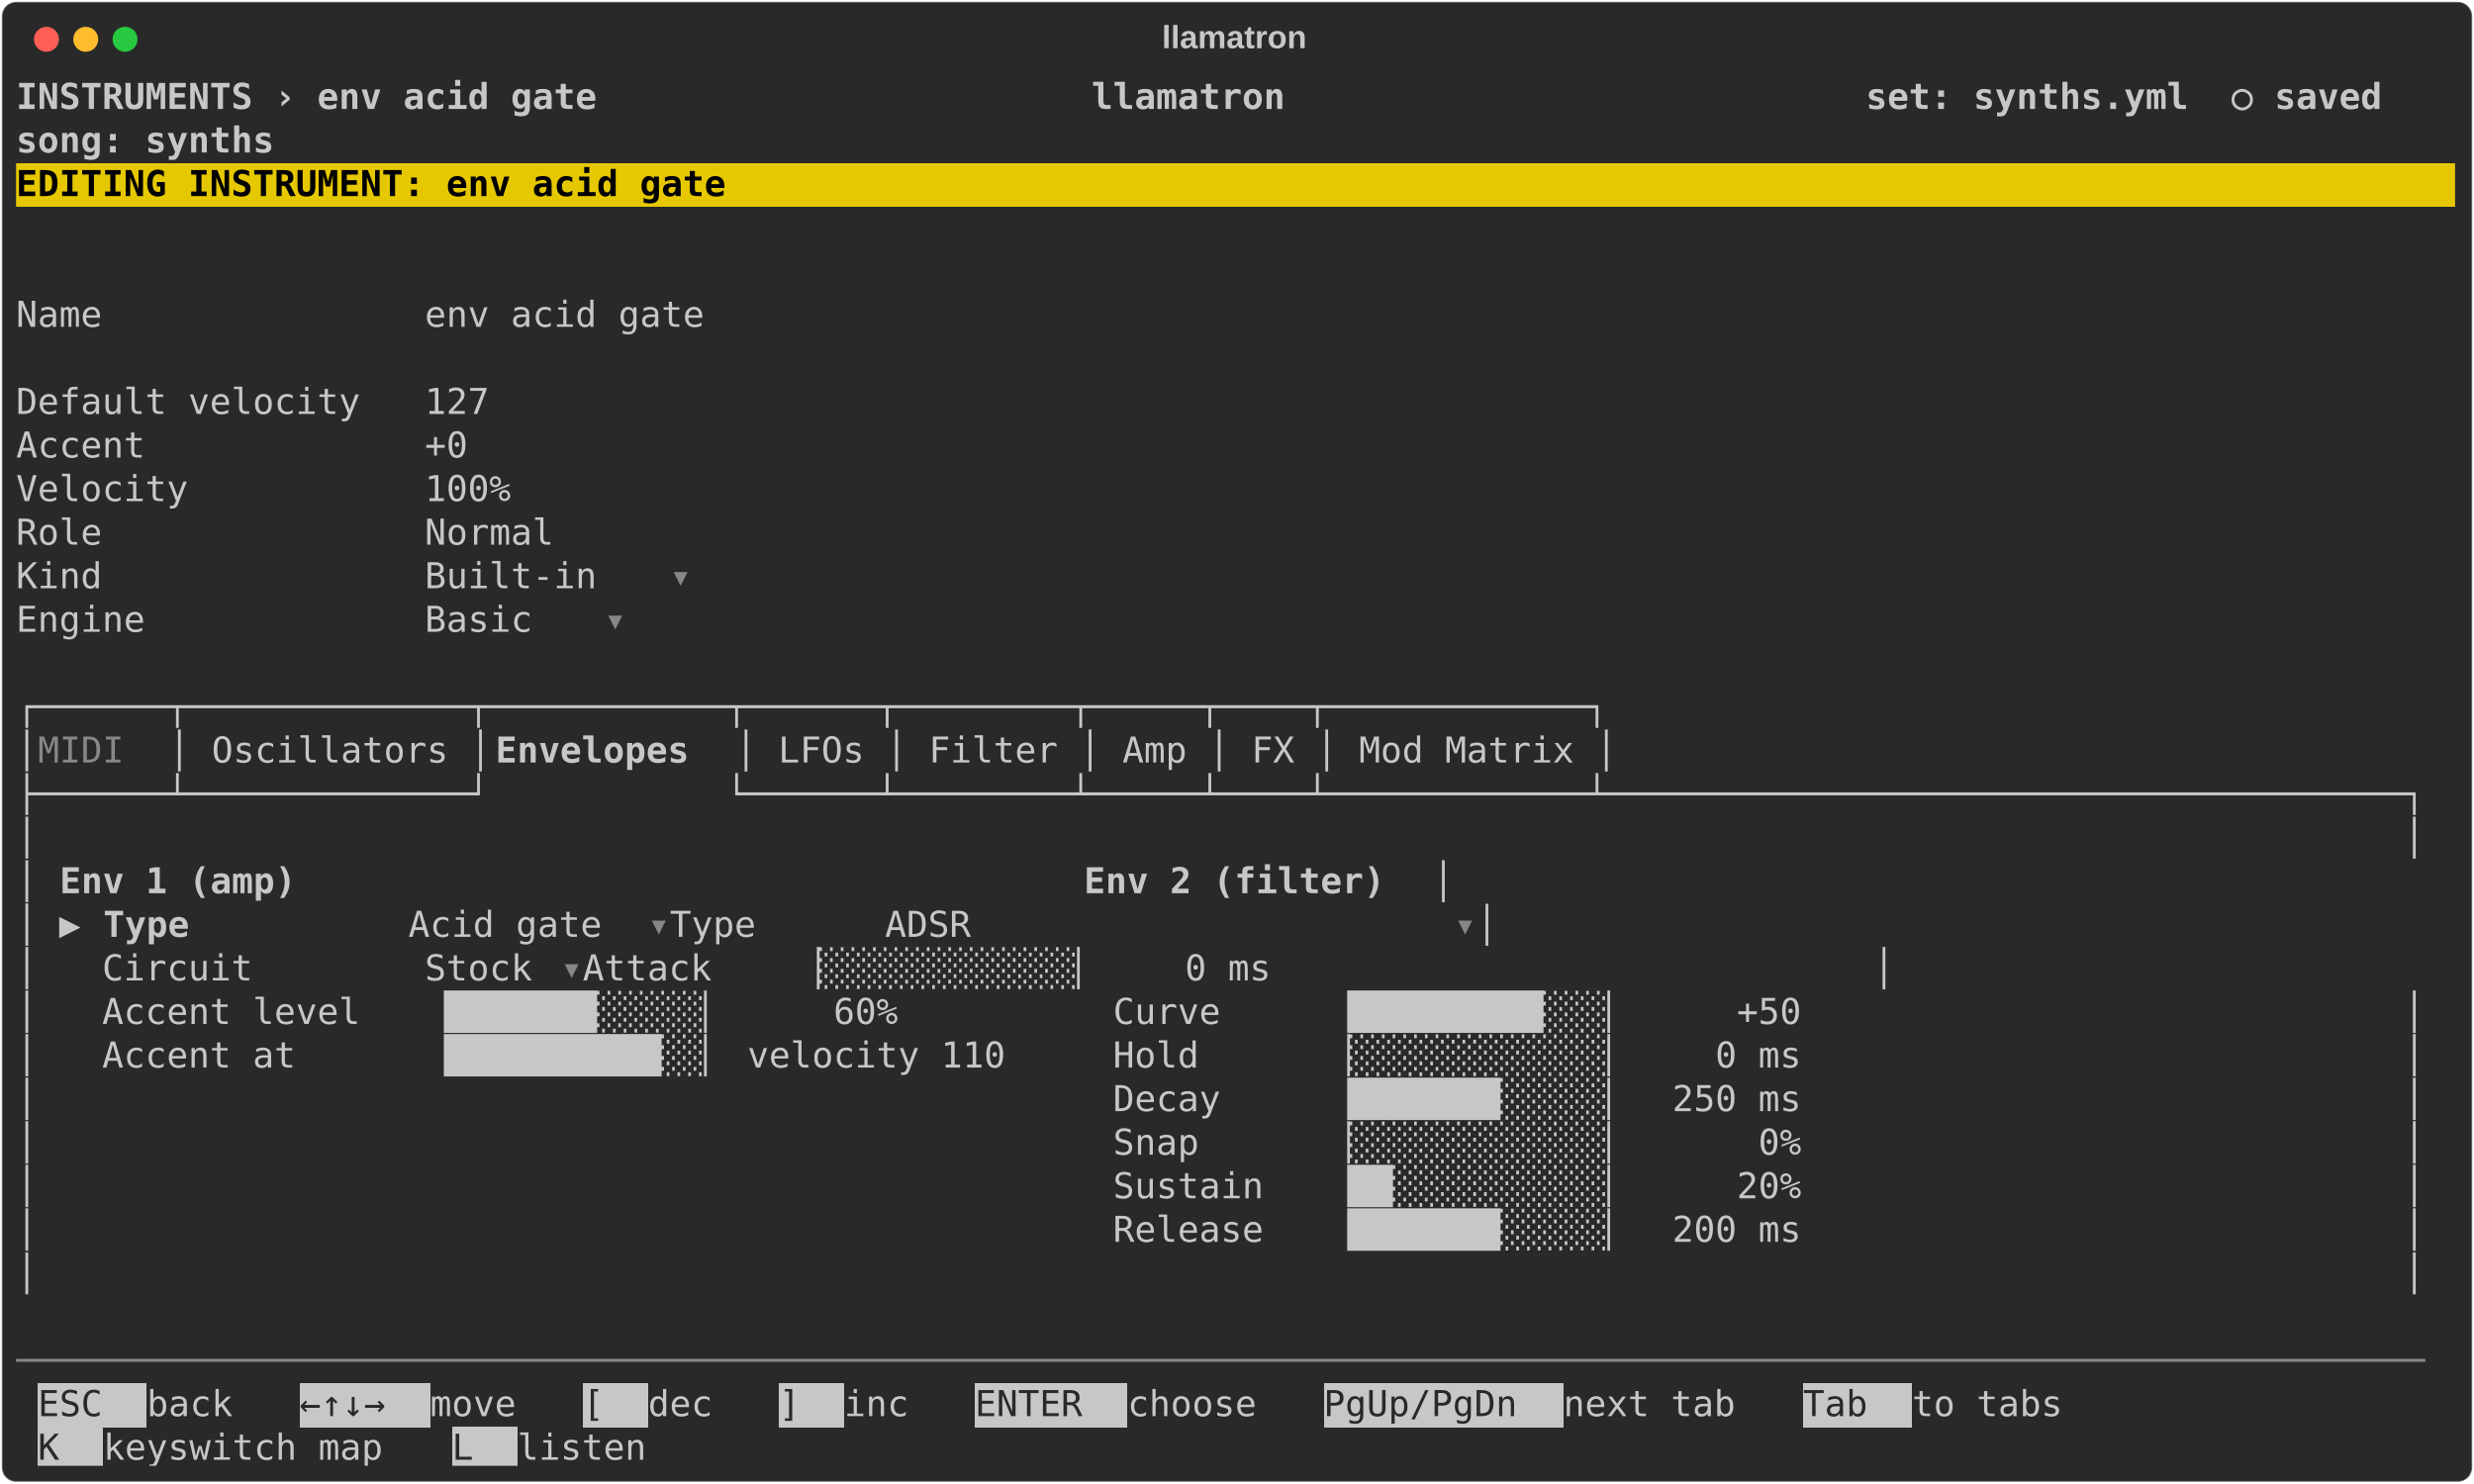
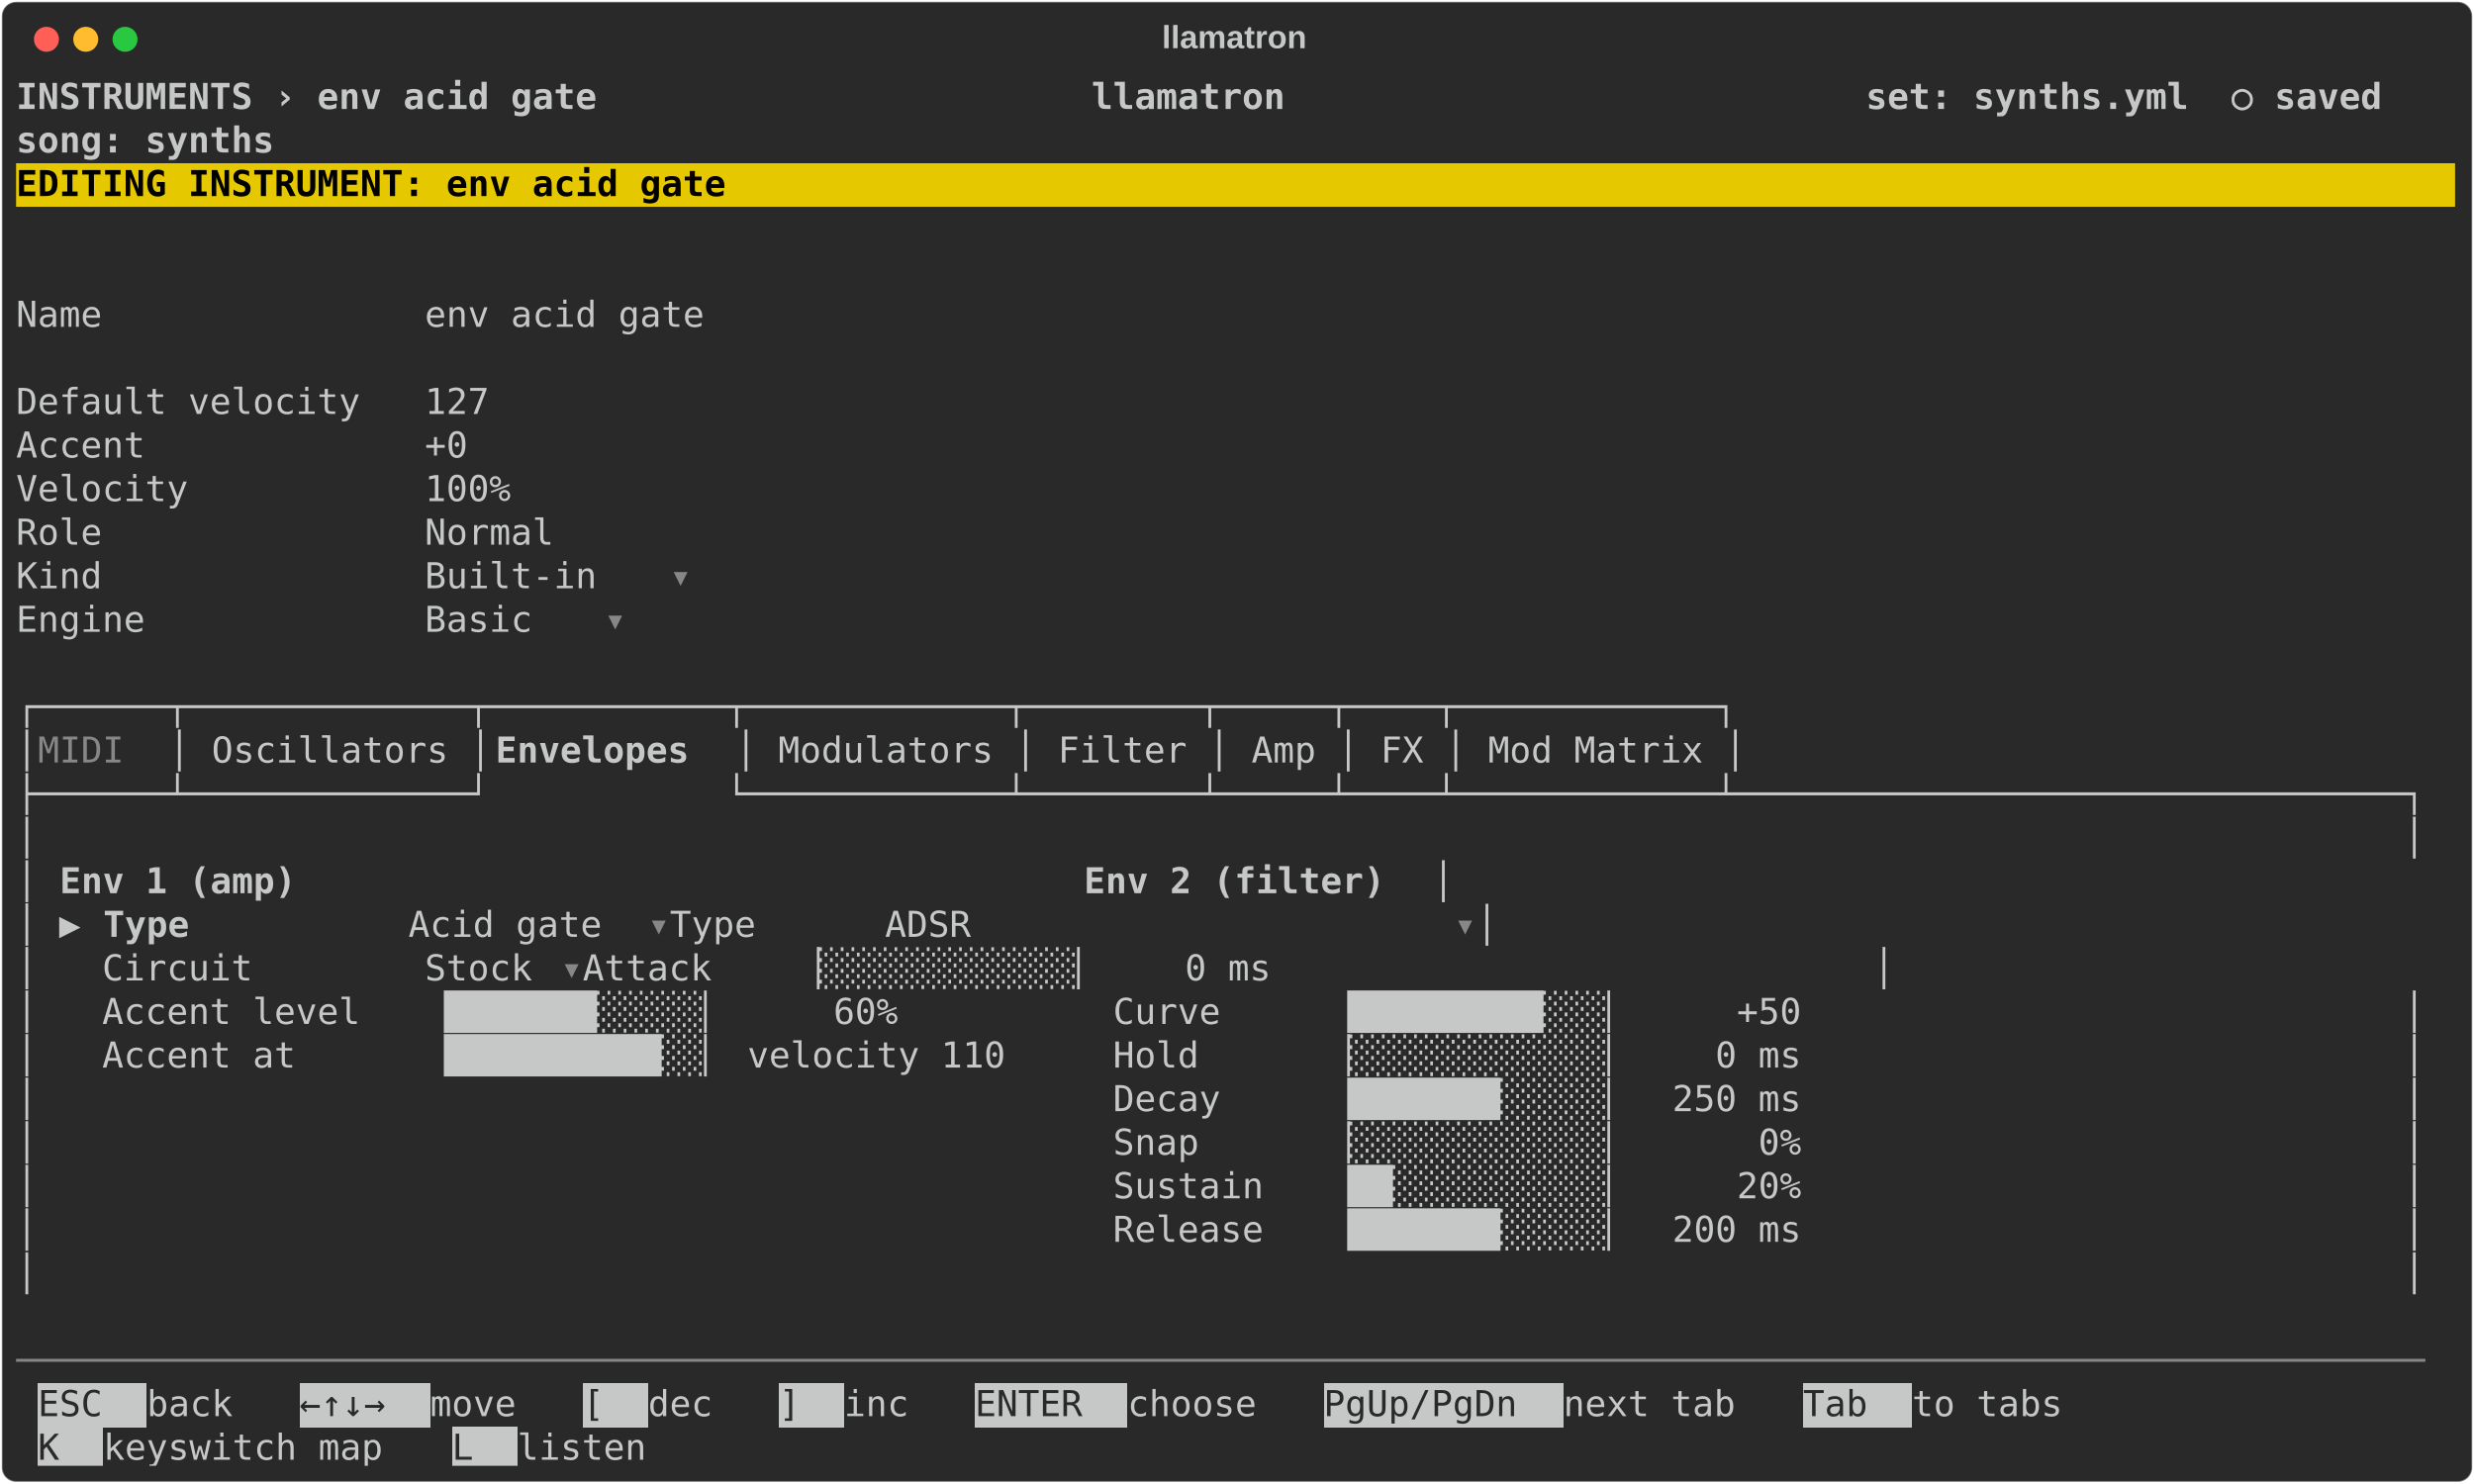
<svg xmlns="http://www.w3.org/2000/svg" class="rich-terminal" viewBox="0 0 1385 830.8">
  <style>

    @font-face {
        font-family: "Fira Code";
        src: local("FiraCode-Regular"),
                url("https://cdnjs.cloudflare.com/ajax/libs/firacode/6.2.0/woff2/FiraCode-Regular.woff2") format("woff2"),
                url("https://cdnjs.cloudflare.com/ajax/libs/firacode/6.2.0/woff/FiraCode-Regular.woff") format("woff");
        font-style: normal;
        font-weight: 400;
    }
    @font-face {
        font-family: "Fira Code";
        src: local("FiraCode-Bold"),
                url("https://cdnjs.cloudflare.com/ajax/libs/firacode/6.2.0/woff2/FiraCode-Bold.woff2") format("woff2"),
                url("https://cdnjs.cloudflare.com/ajax/libs/firacode/6.2.0/woff/FiraCode-Bold.woff") format("woff");
        font-style: bold;
        font-weight: 700;
    }

    .terminal-envelope_acid_gate-matrix {
        font-family: Fira Code, monospace;
        font-size: 20px;
        line-height: 24.4px;
        font-variant-east-asian: full-width;
    }

    .terminal-envelope_acid_gate-title {
        font-size: 18px;
        font-weight: bold;
        font-family: arial;
    }

    .terminal-envelope_acid_gate-r1 { fill: #c5c8c6;font-weight: bold }
.terminal-envelope_acid_gate-r2 { fill: #c5c8c6 }
.terminal-envelope_acid_gate-r3 { fill: #000000;font-weight: bold }
.terminal-envelope_acid_gate-r4 { fill: #868887 }
.terminal-envelope_acid_gate-r5 { fill: #292929 }
    </style>
  <defs>
    <clipPath id="terminal-envelope_acid_gate-clip-terminal">
      <rect x="0" y="0" width="1365.4" height="779.8" />
    </clipPath>
    <clipPath id="terminal-envelope_acid_gate-line-0">
      <rect x="0" y="1.5" width="1366.4" height="24.65" />
    </clipPath>
    <clipPath id="terminal-envelope_acid_gate-line-1">
      <rect x="0" y="25.9" width="1366.4" height="24.65" />
    </clipPath>
    <clipPath id="terminal-envelope_acid_gate-line-2">
      <rect x="0" y="50.3" width="1366.4" height="24.65" />
    </clipPath>
    <clipPath id="terminal-envelope_acid_gate-line-3">
      <rect x="0" y="74.7" width="1366.4" height="24.65" />
    </clipPath>
    <clipPath id="terminal-envelope_acid_gate-line-4">
      <rect x="0" y="99.1" width="1366.4" height="24.65" />
    </clipPath>
    <clipPath id="terminal-envelope_acid_gate-line-5">
      <rect x="0" y="123.5" width="1366.4" height="24.65" />
    </clipPath>
    <clipPath id="terminal-envelope_acid_gate-line-6">
      <rect x="0" y="147.9" width="1366.4" height="24.65" />
    </clipPath>
    <clipPath id="terminal-envelope_acid_gate-line-7">
      <rect x="0" y="172.3" width="1366.4" height="24.65" />
    </clipPath>
    <clipPath id="terminal-envelope_acid_gate-line-8">
      <rect x="0" y="196.7" width="1366.4" height="24.65" />
    </clipPath>
    <clipPath id="terminal-envelope_acid_gate-line-9">
      <rect x="0" y="221.1" width="1366.4" height="24.65" />
    </clipPath>
    <clipPath id="terminal-envelope_acid_gate-line-10">
      <rect x="0" y="245.5" width="1366.4" height="24.65" />
    </clipPath>
    <clipPath id="terminal-envelope_acid_gate-line-11">
      <rect x="0" y="269.9" width="1366.4" height="24.65" />
    </clipPath>
    <clipPath id="terminal-envelope_acid_gate-line-12">
      <rect x="0" y="294.3" width="1366.4" height="24.65" />
    </clipPath>
    <clipPath id="terminal-envelope_acid_gate-line-13">
      <rect x="0" y="318.7" width="1366.4" height="24.65" />
    </clipPath>
    <clipPath id="terminal-envelope_acid_gate-line-14">
      <rect x="0" y="343.1" width="1366.4" height="24.65" />
    </clipPath>
    <clipPath id="terminal-envelope_acid_gate-line-15">
      <rect x="0" y="367.5" width="1366.4" height="24.65" />
    </clipPath>
    <clipPath id="terminal-envelope_acid_gate-line-16">
      <rect x="0" y="391.9" width="1366.4" height="24.65" />
    </clipPath>
    <clipPath id="terminal-envelope_acid_gate-line-17">
      <rect x="0" y="416.3" width="1366.4" height="24.65" />
    </clipPath>
    <clipPath id="terminal-envelope_acid_gate-line-18">
      <rect x="0" y="440.7" width="1366.4" height="24.65" />
    </clipPath>
    <clipPath id="terminal-envelope_acid_gate-line-19">
      <rect x="0" y="465.1" width="1366.4" height="24.65" />
    </clipPath>
    <clipPath id="terminal-envelope_acid_gate-line-20">
      <rect x="0" y="489.5" width="1366.4" height="24.65" />
    </clipPath>
    <clipPath id="terminal-envelope_acid_gate-line-21">
      <rect x="0" y="513.9" width="1366.4" height="24.65" />
    </clipPath>
    <clipPath id="terminal-envelope_acid_gate-line-22">
      <rect x="0" y="538.3" width="1366.4" height="24.65" />
    </clipPath>
    <clipPath id="terminal-envelope_acid_gate-line-23">
      <rect x="0" y="562.7" width="1366.4" height="24.65" />
    </clipPath>
    <clipPath id="terminal-envelope_acid_gate-line-24">
      <rect x="0" y="587.1" width="1366.4" height="24.65" />
    </clipPath>
    <clipPath id="terminal-envelope_acid_gate-line-25">
      <rect x="0" y="611.5" width="1366.4" height="24.65" />
    </clipPath>
    <clipPath id="terminal-envelope_acid_gate-line-26">
      <rect x="0" y="635.9" width="1366.4" height="24.65" />
    </clipPath>
    <clipPath id="terminal-envelope_acid_gate-line-27">
      <rect x="0" y="660.3" width="1366.4" height="24.65" />
    </clipPath>
    <clipPath id="terminal-envelope_acid_gate-line-28">
      <rect x="0" y="684.7" width="1366.4" height="24.65" />
    </clipPath>
    <clipPath id="terminal-envelope_acid_gate-line-29">
      <rect x="0" y="709.1" width="1366.4" height="24.65" />
    </clipPath>
    <clipPath id="terminal-envelope_acid_gate-line-30">
      <rect x="0" y="733.5" width="1366.4" height="24.65" />
    </clipPath>
  </defs>
  <rect fill="#292929" stroke="rgba(255,255,255,0.35)" stroke-width="1" x="1" y="1" width="1383" height="828.8" rx="8" />
  <text class="terminal-envelope_acid_gate-title" fill="#c5c8c6" text-anchor="middle" x="691" y="27">llamatron</text>
  <g transform="translate(26,22)">
    <circle cx="0" cy="0" r="7" fill="#ff5f57" />
    <circle cx="22" cy="0" r="7" fill="#febc2e" />
    <circle cx="44" cy="0" r="7" fill="#28c840" />
  </g>
  <g transform="translate(9, 41)" clip-path="url(#terminal-envelope_acid_gate-clip-terminal)">
    <rect fill="#e6c800" x="0" y="50.3" width="1366.4" height="24.65" shape-rendering="crispEdges" />
    <rect fill="#c5c8c6" x="12.2" y="733.5" width="61" height="24.65" shape-rendering="crispEdges" />
    <rect fill="#c5c8c6" x="158.6" y="733.5" width="73.2" height="24.65" shape-rendering="crispEdges" />
    <rect fill="#c5c8c6" x="317.2" y="733.5" width="36.6" height="24.65" shape-rendering="crispEdges" />
    <rect fill="#c5c8c6" x="427" y="733.5" width="36.6" height="24.65" shape-rendering="crispEdges" />
    <rect fill="#c5c8c6" x="536.8" y="733.5" width="85.4" height="24.65" shape-rendering="crispEdges" />
    <rect fill="#c5c8c6" x="732" y="733.5" width="134.2" height="24.65" shape-rendering="crispEdges" />
    <rect fill="#c5c8c6" x="1000.4" y="733.5" width="61" height="24.65" shape-rendering="crispEdges" />
    <rect fill="#c5c8c6" x="12.2" y="757.9" width="36.6" height="24.65" shape-rendering="crispEdges" />
    <rect fill="#c5c8c6" x="244" y="757.9" width="36.6" height="24.65" shape-rendering="crispEdges" />
    <g class="terminal-envelope_acid_gate-matrix">
      <text class="terminal-envelope_acid_gate-r1" x="0" y="20" textLength="1366.4" clip-path="url(#terminal-envelope_acid_gate-line-0)"> INSTRUMENTS › env acid gate                       llamatron                           set: synths.yml  ○ saved </text>
      <text class="terminal-envelope_acid_gate-r2" x="1366.4" y="20" textLength="12.2" clip-path="url(#terminal-envelope_acid_gate-line-0)">
</text>
      <text class="terminal-envelope_acid_gate-r1" x="0" y="44.4" textLength="1366.4" clip-path="url(#terminal-envelope_acid_gate-line-1)">                                                                                       song: synths             </text>
      <text class="terminal-envelope_acid_gate-r2" x="1366.4" y="44.4" textLength="12.2" clip-path="url(#terminal-envelope_acid_gate-line-1)">
</text>
      <text class="terminal-envelope_acid_gate-r3" x="0" y="68.8" textLength="1366.4" clip-path="url(#terminal-envelope_acid_gate-line-2)"> EDITING INSTRUMENT: env acid gate                                                                              </text>
      <text class="terminal-envelope_acid_gate-r2" x="1366.4" y="68.8" textLength="12.2" clip-path="url(#terminal-envelope_acid_gate-line-2)">
</text>
      <text class="terminal-envelope_acid_gate-r2" x="1366.4" y="93.2" textLength="12.2" clip-path="url(#terminal-envelope_acid_gate-line-3)">
</text>
      <text class="terminal-envelope_acid_gate-r2" x="1366.4" y="117.6" textLength="12.2" clip-path="url(#terminal-envelope_acid_gate-line-4)">
</text>
      <text class="terminal-envelope_acid_gate-r2" x="0" y="142" textLength="427" clip-path="url(#terminal-envelope_acid_gate-line-5)">  Name               env acid gate </text>
      <text class="terminal-envelope_acid_gate-r2" x="1366.4" y="142" textLength="12.2" clip-path="url(#terminal-envelope_acid_gate-line-5)">
</text>
      <text class="terminal-envelope_acid_gate-r2" x="1366.4" y="166.4" textLength="12.2" clip-path="url(#terminal-envelope_acid_gate-line-6)">
</text>
      <text class="terminal-envelope_acid_gate-r2" x="0" y="190.8" textLength="305" clip-path="url(#terminal-envelope_acid_gate-line-7)">  Default velocity   127 </text>
      <text class="terminal-envelope_acid_gate-r2" x="1366.4" y="190.8" textLength="12.2" clip-path="url(#terminal-envelope_acid_gate-line-7)">
</text>
      <text class="terminal-envelope_acid_gate-r2" x="0" y="215.2" textLength="292.8" clip-path="url(#terminal-envelope_acid_gate-line-8)">  Accent             +0 </text>
      <text class="terminal-envelope_acid_gate-r2" x="1366.4" y="215.2" textLength="12.2" clip-path="url(#terminal-envelope_acid_gate-line-8)">
</text>
      <text class="terminal-envelope_acid_gate-r2" x="0" y="239.6" textLength="317.2" clip-path="url(#terminal-envelope_acid_gate-line-9)">  Velocity           100% </text>
      <text class="terminal-envelope_acid_gate-r2" x="1366.4" y="239.6" textLength="12.2" clip-path="url(#terminal-envelope_acid_gate-line-9)">
</text>
      <text class="terminal-envelope_acid_gate-r2" x="0" y="264" textLength="341.6" clip-path="url(#terminal-envelope_acid_gate-line-10)">  Role               Normal </text>
      <text class="terminal-envelope_acid_gate-r2" x="1366.4" y="264" textLength="12.2" clip-path="url(#terminal-envelope_acid_gate-line-10)">
</text>
      <text class="terminal-envelope_acid_gate-r2" x="0" y="288.4" textLength="366" clip-path="url(#terminal-envelope_acid_gate-line-11)">  Kind               Built-in </text>
      <text class="terminal-envelope_acid_gate-r4" x="366" y="288.4" textLength="12.2" clip-path="url(#terminal-envelope_acid_gate-line-11)">▾</text>
      <text class="terminal-envelope_acid_gate-r2" x="1366.4" y="288.4" textLength="12.2" clip-path="url(#terminal-envelope_acid_gate-line-11)">
</text>
      <text class="terminal-envelope_acid_gate-r2" x="0" y="312.8" textLength="329.4" clip-path="url(#terminal-envelope_acid_gate-line-12)">  Engine             Basic </text>
      <text class="terminal-envelope_acid_gate-r4" x="329.4" y="312.8" textLength="12.2" clip-path="url(#terminal-envelope_acid_gate-line-12)">▾</text>
      <text class="terminal-envelope_acid_gate-r2" x="1366.4" y="312.8" textLength="12.2" clip-path="url(#terminal-envelope_acid_gate-line-12)">
</text>
      <text class="terminal-envelope_acid_gate-r2" x="1366.4" y="337.2" textLength="12.2" clip-path="url(#terminal-envelope_acid_gate-line-13)">
</text>
-       <text class="terminal-envelope_acid_gate-r2" x="0" y="361.6" textLength="902.8" clip-path="url(#terminal-envelope_acid_gate-line-14)">┌──────┬─────────────┬───────────┬──────┬────────┬─────┬────┬────────────┐</text>
+       <text class="terminal-envelope_acid_gate-r2" x="0" y="361.6" textLength="976" clip-path="url(#terminal-envelope_acid_gate-line-14)">┌──────┬─────────────┬───────────┬────────────┬────────┬─────┬────┬────────────┐</text>
      <text class="terminal-envelope_acid_gate-r2" x="1366.4" y="361.6" textLength="12.2" clip-path="url(#terminal-envelope_acid_gate-line-14)">
</text>
      <text class="terminal-envelope_acid_gate-r2" x="0" y="386" textLength="12.2" clip-path="url(#terminal-envelope_acid_gate-line-15)">│</text>
      <text class="terminal-envelope_acid_gate-r4" x="12.2" y="386" textLength="73.2" clip-path="url(#terminal-envelope_acid_gate-line-15)"> MIDI </text>
      <text class="terminal-envelope_acid_gate-r2" x="85.4" y="386" textLength="183" clip-path="url(#terminal-envelope_acid_gate-line-15)">│ Oscillators │</text>
      <text class="terminal-envelope_acid_gate-r1" x="268.4" y="386" textLength="134.2" clip-path="url(#terminal-envelope_acid_gate-line-15)"> Envelopes </text>
-       <text class="terminal-envelope_acid_gate-r2" x="402.6" y="386" textLength="500.2" clip-path="url(#terminal-envelope_acid_gate-line-15)">│ LFOs │ Filter │ Amp │ FX │ Mod Matrix │</text>
+       <text class="terminal-envelope_acid_gate-r2" x="402.6" y="386" textLength="573.4" clip-path="url(#terminal-envelope_acid_gate-line-15)">│ Modulators │ Filter │ Amp │ FX │ Mod Matrix │</text>
      <text class="terminal-envelope_acid_gate-r2" x="1366.4" y="386" textLength="12.2" clip-path="url(#terminal-envelope_acid_gate-line-15)">
</text>
-       <text class="terminal-envelope_acid_gate-r2" x="0" y="410.4" textLength="1366.4" clip-path="url(#terminal-envelope_acid_gate-line-16)">├──────┴─────────────┘           └──────┴────────┴─────┴────┴────────────┴─────────────────────────────────────┐</text>
+       <text class="terminal-envelope_acid_gate-r2" x="0" y="410.4" textLength="1366.4" clip-path="url(#terminal-envelope_acid_gate-line-16)">├──────┴─────────────┘           └────────────┴────────┴─────┴────┴────────────┴───────────────────────────────┐</text>
      <text class="terminal-envelope_acid_gate-r2" x="1366.4" y="410.4" textLength="12.2" clip-path="url(#terminal-envelope_acid_gate-line-16)">
</text>
      <text class="terminal-envelope_acid_gate-r2" x="0" y="434.8" textLength="1366.4" clip-path="url(#terminal-envelope_acid_gate-line-17)">│                                                                                                              │</text>
      <text class="terminal-envelope_acid_gate-r2" x="1366.4" y="434.8" textLength="12.2" clip-path="url(#terminal-envelope_acid_gate-line-17)">
</text>
      <text class="terminal-envelope_acid_gate-r2" x="0" y="459.2" textLength="24.4" clip-path="url(#terminal-envelope_acid_gate-line-18)">│ </text>
      <text class="terminal-envelope_acid_gate-r1" x="24.4" y="459.2" textLength="158.6" clip-path="url(#terminal-envelope_acid_gate-line-18)">  Env 1 (amp)</text>
      <text class="terminal-envelope_acid_gate-r1" x="597.8" y="459.2" textLength="195.2" clip-path="url(#terminal-envelope_acid_gate-line-18)">  Env 2 (filter)</text>
      <text class="terminal-envelope_acid_gate-r2" x="793" y="459.2" textLength="573.4" clip-path="url(#terminal-envelope_acid_gate-line-18)">                                              │</text>
      <text class="terminal-envelope_acid_gate-r2" x="1366.4" y="459.2" textLength="12.2" clip-path="url(#terminal-envelope_acid_gate-line-18)">
</text>
      <text class="terminal-envelope_acid_gate-r2" x="0" y="483.6" textLength="48.8" clip-path="url(#terminal-envelope_acid_gate-line-19)">│ ▶ </text>
      <text class="terminal-envelope_acid_gate-r1" x="48.8" y="483.6" textLength="170.8" clip-path="url(#terminal-envelope_acid_gate-line-19)">Type          </text>
      <text class="terminal-envelope_acid_gate-r2" x="219.6" y="483.6" textLength="134.2" clip-path="url(#terminal-envelope_acid_gate-line-19)"> Acid gate </text>
      <text class="terminal-envelope_acid_gate-r4" x="353.8" y="483.6" textLength="12.2" clip-path="url(#terminal-envelope_acid_gate-line-19)">▾</text>
      <text class="terminal-envelope_acid_gate-r2" x="366" y="483.6" textLength="439.2" clip-path="url(#terminal-envelope_acid_gate-line-19)">                     Type      ADSR </text>
      <text class="terminal-envelope_acid_gate-r4" x="805.2" y="483.6" textLength="12.2" clip-path="url(#terminal-envelope_acid_gate-line-19)">▾</text>
      <text class="terminal-envelope_acid_gate-r2" x="817.4" y="483.6" textLength="549" clip-path="url(#terminal-envelope_acid_gate-line-19)">                                            │</text>
      <text class="terminal-envelope_acid_gate-r2" x="1366.4" y="483.6" textLength="12.2" clip-path="url(#terminal-envelope_acid_gate-line-19)">
</text>
      <text class="terminal-envelope_acid_gate-r2" x="0" y="508" textLength="305" clip-path="url(#terminal-envelope_acid_gate-line-20)">│   Circuit        Stock </text>
      <text class="terminal-envelope_acid_gate-r4" x="305" y="508" textLength="12.2" clip-path="url(#terminal-envelope_acid_gate-line-20)">▾</text>
      <text class="terminal-envelope_acid_gate-r2" x="317.2" y="508" textLength="1049.2" clip-path="url(#terminal-envelope_acid_gate-line-20)">                         Attack    ▕░░░░░░░░░░░░▏    0 ms                            │</text>
      <text class="terminal-envelope_acid_gate-r2" x="1366.4" y="508" textLength="12.2" clip-path="url(#terminal-envelope_acid_gate-line-20)">
</text>
      <text class="terminal-envelope_acid_gate-r2" x="0" y="532.4" textLength="1366.4" clip-path="url(#terminal-envelope_acid_gate-line-21)">│   Accent level   ▕███████░░░░░▏     60%          Curve     ▕█████████░░░▏     +50                            │</text>
      <text class="terminal-envelope_acid_gate-r2" x="1366.4" y="532.4" textLength="12.2" clip-path="url(#terminal-envelope_acid_gate-line-21)">
</text>
      <text class="terminal-envelope_acid_gate-r2" x="0" y="556.8" textLength="1366.4" clip-path="url(#terminal-envelope_acid_gate-line-22)">│   Accent at      ▕██████████░░▏ velocity 110     Hold      ▕░░░░░░░░░░░░▏    0 ms                            │</text>
      <text class="terminal-envelope_acid_gate-r2" x="1366.4" y="556.8" textLength="12.2" clip-path="url(#terminal-envelope_acid_gate-line-22)">
</text>
      <text class="terminal-envelope_acid_gate-r2" x="0" y="581.2" textLength="1366.4" clip-path="url(#terminal-envelope_acid_gate-line-23)">│                                                  Decay     ▕███████░░░░░▏  250 ms                            │</text>
      <text class="terminal-envelope_acid_gate-r2" x="1366.4" y="581.2" textLength="12.2" clip-path="url(#terminal-envelope_acid_gate-line-23)">
</text>
      <text class="terminal-envelope_acid_gate-r2" x="0" y="605.6" textLength="1366.4" clip-path="url(#terminal-envelope_acid_gate-line-24)">│                                                  Snap      ▕░░░░░░░░░░░░▏      0%                            │</text>
      <text class="terminal-envelope_acid_gate-r2" x="1366.4" y="605.6" textLength="12.2" clip-path="url(#terminal-envelope_acid_gate-line-24)">
</text>
      <text class="terminal-envelope_acid_gate-r2" x="0" y="630" textLength="1366.4" clip-path="url(#terminal-envelope_acid_gate-line-25)">│                                                  Sustain   ▕██░░░░░░░░░░▏     20%                            │</text>
      <text class="terminal-envelope_acid_gate-r2" x="1366.4" y="630" textLength="12.2" clip-path="url(#terminal-envelope_acid_gate-line-25)">
</text>
      <text class="terminal-envelope_acid_gate-r2" x="0" y="654.4" textLength="1366.4" clip-path="url(#terminal-envelope_acid_gate-line-26)">│                                                  Release   ▕███████░░░░░▏  200 ms                            │</text>
      <text class="terminal-envelope_acid_gate-r2" x="1366.4" y="654.4" textLength="12.2" clip-path="url(#terminal-envelope_acid_gate-line-26)">
</text>
      <text class="terminal-envelope_acid_gate-r2" x="0" y="678.8" textLength="1366.4" clip-path="url(#terminal-envelope_acid_gate-line-27)">│                                                                                                              │</text>
      <text class="terminal-envelope_acid_gate-r2" x="1366.4" y="678.8" textLength="12.2" clip-path="url(#terminal-envelope_acid_gate-line-27)">
</text>
      <text class="terminal-envelope_acid_gate-r2" x="1366.4" y="703.2" textLength="12.2" clip-path="url(#terminal-envelope_acid_gate-line-28)">
</text>
      <text class="terminal-envelope_acid_gate-r4" x="0" y="727.6" textLength="1366.4" clip-path="url(#terminal-envelope_acid_gate-line-29)">────────────────────────────────────────────────────────────────────────────────────────────────────────────────</text>
      <text class="terminal-envelope_acid_gate-r2" x="1366.4" y="727.6" textLength="12.2" clip-path="url(#terminal-envelope_acid_gate-line-29)">
</text>
      <text class="terminal-envelope_acid_gate-r5" x="12.2" y="752" textLength="61" clip-path="url(#terminal-envelope_acid_gate-line-30)"> ESC </text>
      <text class="terminal-envelope_acid_gate-r2" x="73.2" y="752" textLength="85.4" clip-path="url(#terminal-envelope_acid_gate-line-30)"> back  </text>
      <text class="terminal-envelope_acid_gate-r5" x="158.6" y="752" textLength="73.2" clip-path="url(#terminal-envelope_acid_gate-line-30)"> ←↑↓→ </text>
      <text class="terminal-envelope_acid_gate-r2" x="231.8" y="752" textLength="85.4" clip-path="url(#terminal-envelope_acid_gate-line-30)"> move  </text>
      <text class="terminal-envelope_acid_gate-r5" x="317.2" y="752" textLength="36.6" clip-path="url(#terminal-envelope_acid_gate-line-30)"> [ </text>
      <text class="terminal-envelope_acid_gate-r2" x="353.8" y="752" textLength="73.2" clip-path="url(#terminal-envelope_acid_gate-line-30)"> dec  </text>
      <text class="terminal-envelope_acid_gate-r5" x="427" y="752" textLength="36.6" clip-path="url(#terminal-envelope_acid_gate-line-30)"> ] </text>
      <text class="terminal-envelope_acid_gate-r2" x="463.6" y="752" textLength="73.2" clip-path="url(#terminal-envelope_acid_gate-line-30)"> inc  </text>
      <text class="terminal-envelope_acid_gate-r5" x="536.8" y="752" textLength="85.4" clip-path="url(#terminal-envelope_acid_gate-line-30)"> ENTER </text>
      <text class="terminal-envelope_acid_gate-r2" x="622.2" y="752" textLength="109.8" clip-path="url(#terminal-envelope_acid_gate-line-30)"> choose  </text>
      <text class="terminal-envelope_acid_gate-r5" x="732" y="752" textLength="134.2" clip-path="url(#terminal-envelope_acid_gate-line-30)"> PgUp/PgDn </text>
      <text class="terminal-envelope_acid_gate-r2" x="866.2" y="752" textLength="134.2" clip-path="url(#terminal-envelope_acid_gate-line-30)"> next tab  </text>
      <text class="terminal-envelope_acid_gate-r5" x="1000.4" y="752" textLength="61" clip-path="url(#terminal-envelope_acid_gate-line-30)"> Tab </text>
      <text class="terminal-envelope_acid_gate-r2" x="1061.4" y="752" textLength="122" clip-path="url(#terminal-envelope_acid_gate-line-30)"> to tabs  </text>
      <text class="terminal-envelope_acid_gate-r2" x="1366.4" y="752" textLength="12.2" clip-path="url(#terminal-envelope_acid_gate-line-30)">
</text>
      <text class="terminal-envelope_acid_gate-r5" x="12.2" y="776.4" textLength="36.6" clip-path="url(#terminal-envelope_acid_gate-line-31)"> K </text>
      <text class="terminal-envelope_acid_gate-r2" x="48.8" y="776.4" textLength="195.2" clip-path="url(#terminal-envelope_acid_gate-line-31)"> keyswitch map  </text>
      <text class="terminal-envelope_acid_gate-r5" x="244" y="776.4" textLength="36.6" clip-path="url(#terminal-envelope_acid_gate-line-31)"> L </text>
      <text class="terminal-envelope_acid_gate-r2" x="280.6" y="776.4" textLength="109.8" clip-path="url(#terminal-envelope_acid_gate-line-31)"> listen  </text>
    </g>
  </g>
</svg>
